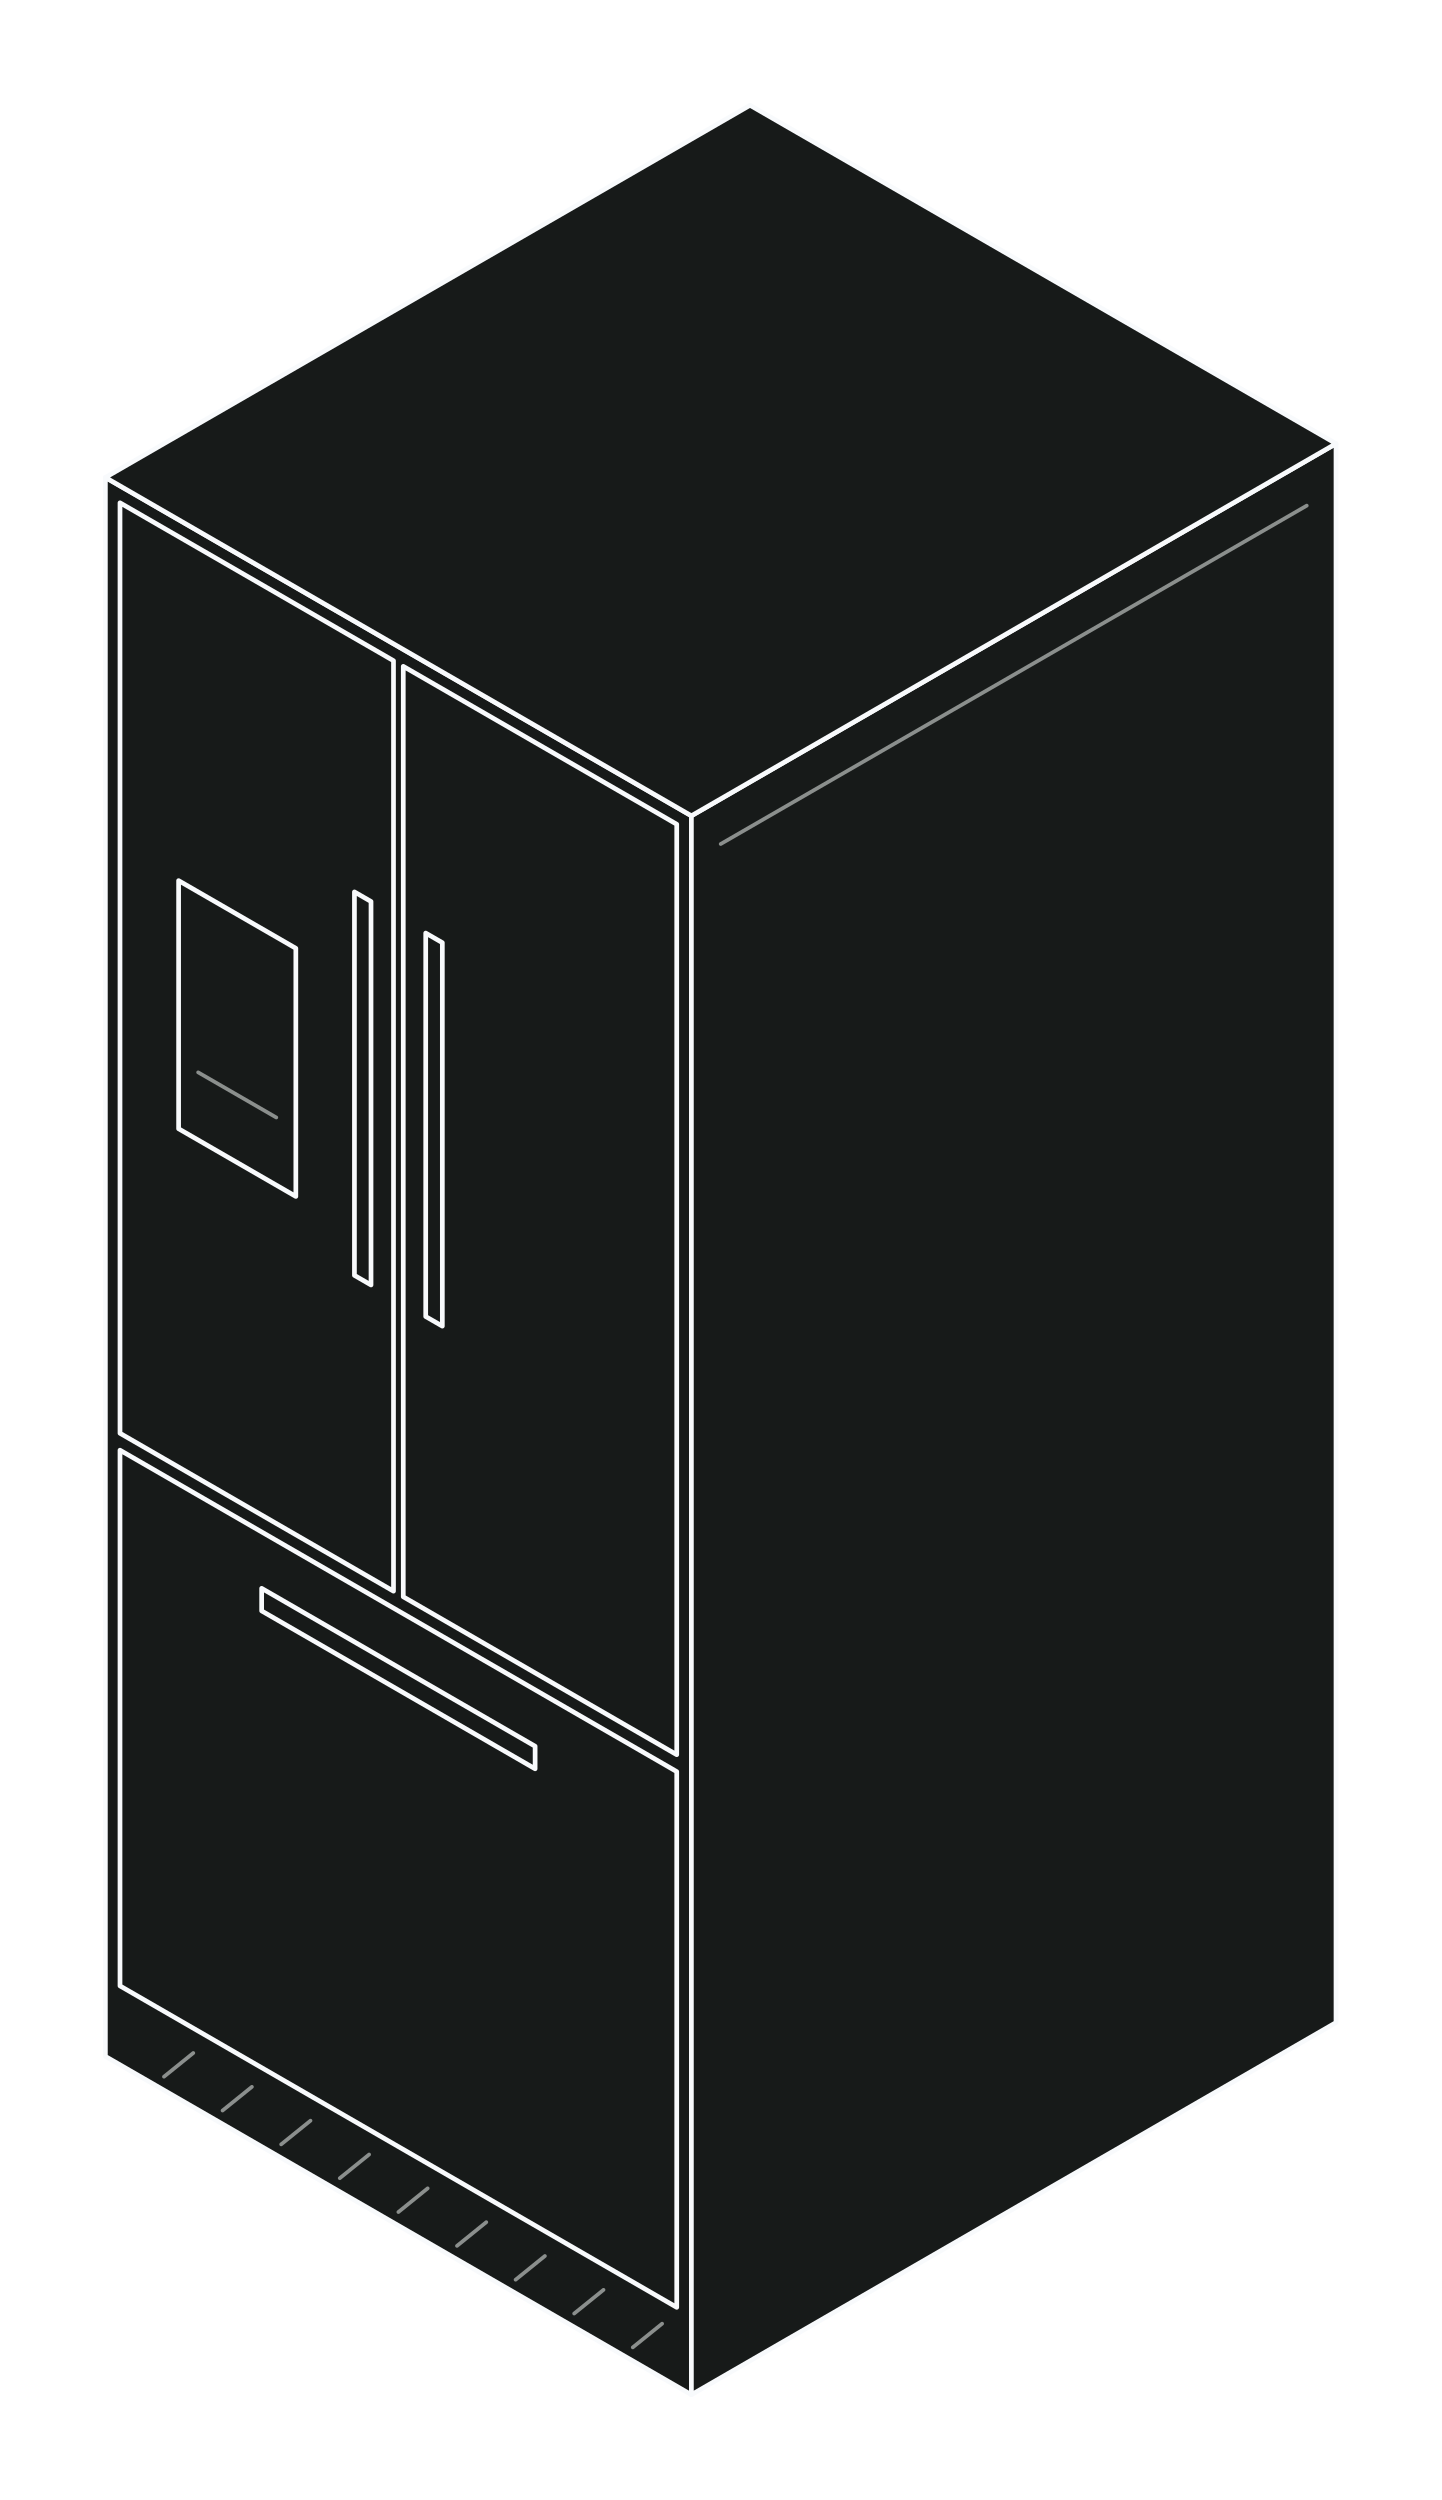
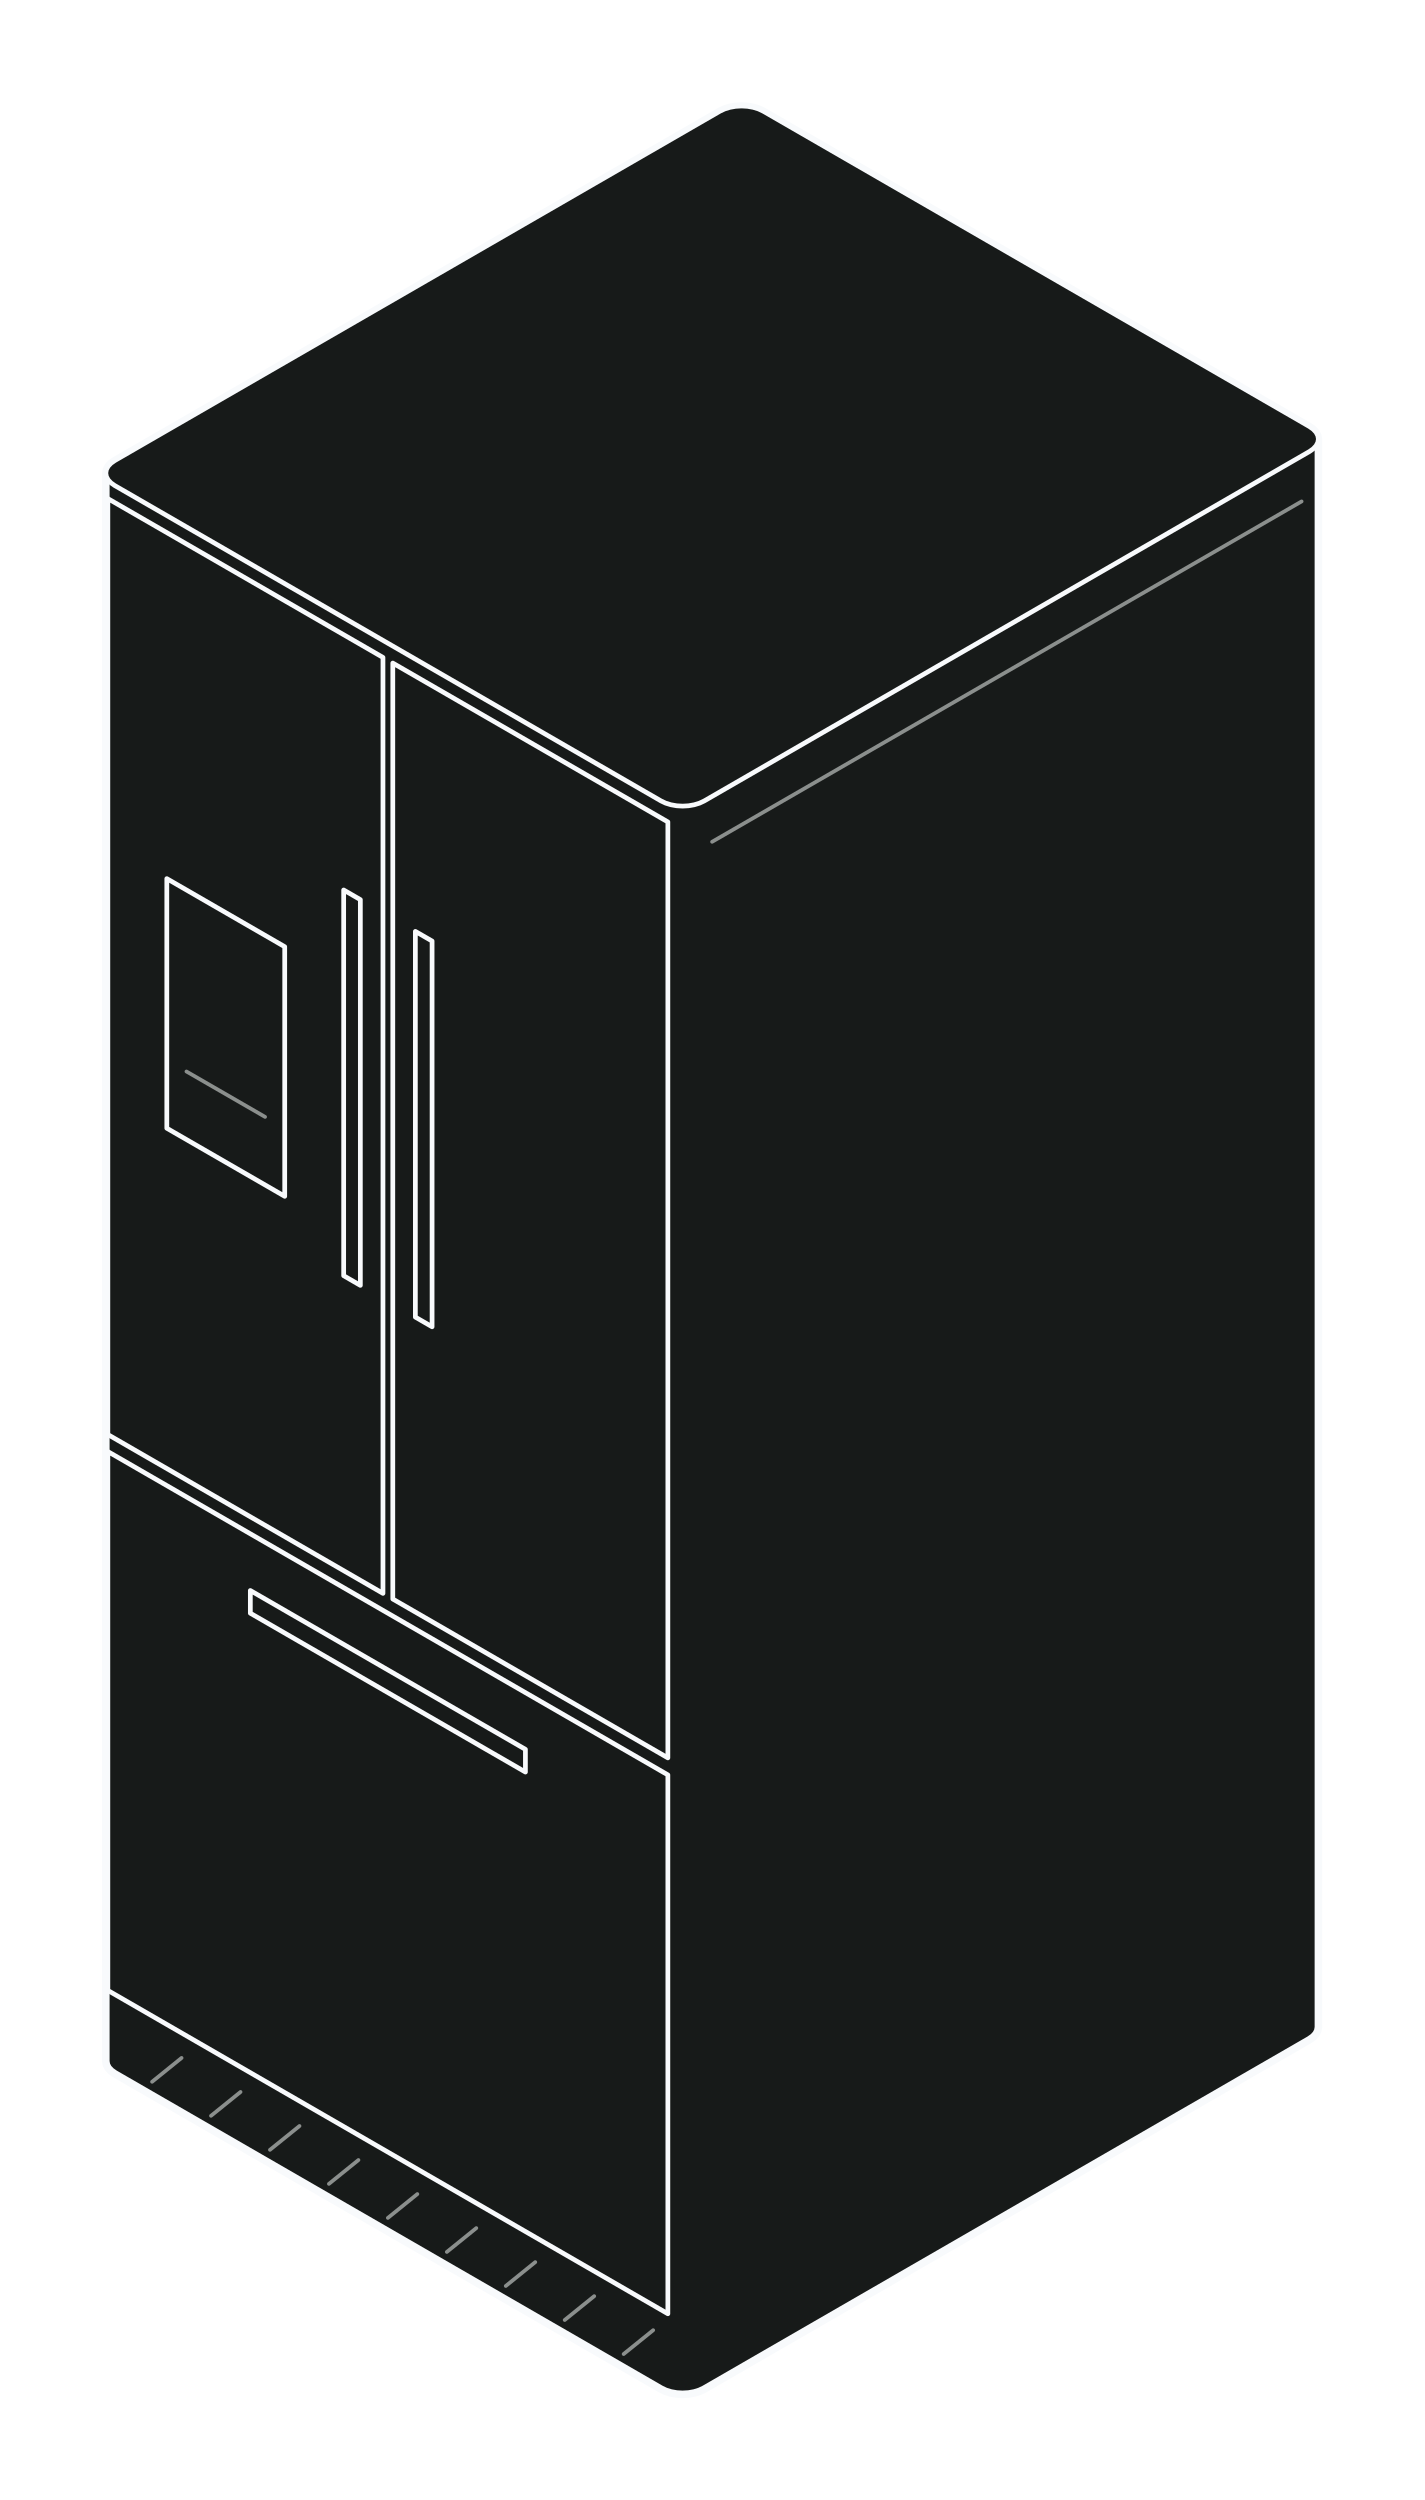
- <svg xmlns="http://www.w3.org/2000/svg" viewBox="-199.5 -448.0 383.4 665.0">
-   <polygon points="-171.47,99.00 -15.59,189.00 -15.59,-231.00 -171.47,-321.00" fill="#171a19" stroke="#f8fafc" stroke-width="1.25" stroke-linejoin="round" stroke-linecap="round" vector-effect="non-scaling-stroke" />
-   <polygon points="155.88,90.00 -15.59,189.00 -15.59,-231.00 155.88,-330.00" fill="#171a19" stroke="#f8fafc" stroke-width="1.25" stroke-linejoin="round" stroke-linecap="round" vector-effect="non-scaling-stroke" />
-   <polygon points="0.00,-420.00 155.88,-330.00 -15.59,-231.00 -171.47,-321.00" fill="#171a19" stroke="#f8fafc" stroke-width="1.25" stroke-linejoin="round" stroke-linecap="round" vector-effect="non-scaling-stroke" />
+ <svg xmlns="http://www.w3.org/2000/svg" viewBox="-196.1 -446.1 376.7 661.1">
+   <polygon points="-168.12,-321.00 -167.97,-321.91 -167.51,-322.79 -166.76,-323.59 -165.76,-324.30 -5.72,-416.70 -4.49,-417.28 -3.09,-417.71 -1.58,-417.98 -0.00,-418.07 1.58,-417.98 3.09,-417.71 4.49,-417.28 5.72,-416.70 150.17,-333.30 151.17,-332.59 151.92,-331.79 152.38,-330.91 152.54,-330.00 152.54,90.00 152.38,90.91 151.92,91.79 151.17,92.59 150.17,93.30 -9.87,185.70 -11.10,186.28 -12.49,186.71 -14.01,186.98 -15.59,187.07 -17.16,186.98 -18.68,186.71 -20.08,186.28 -21.30,185.70 -165.76,102.30 -166.76,101.59 -167.51,100.79 -167.97,99.91 -168.12,99.00" fill="#171a19" stroke="#f8fafc" stroke-width="2.0" stroke-linejoin="round" stroke-linecap="round" vector-effect="non-scaling-stroke" />
+   <polygon points="150.17,-333.30 151.17,-332.59 151.92,-331.79 152.38,-330.91 152.54,-330.00 152.38,-329.09 151.92,-328.21 151.17,-327.41 150.17,-326.70 -9.87,-234.30 -11.10,-233.72 -12.50,-233.29 -14.01,-233.02 -15.59,-232.93 -17.17,-233.02 -18.68,-233.29 -20.08,-233.72 -21.30,-234.30 -165.76,-317.70 -166.76,-318.41 -167.51,-319.21 -167.97,-320.09 -168.12,-321.00 -167.97,-321.91 -167.51,-322.79 -166.76,-323.59 -165.76,-324.30 -5.72,-416.70 -4.49,-417.28 -3.09,-417.71 -1.58,-417.98 -0.00,-418.07 1.58,-417.98 3.09,-417.71 4.49,-417.28 5.72,-416.70" fill="#171a19" stroke="#f8fafc" stroke-width="1.25" stroke-linejoin="round" stroke-linecap="round" vector-effect="non-scaling-stroke" />
  <polygon points="-167.58,-66.75 -94.83,-24.75 -94.83,-272.25 -167.58,-314.25" fill="none" stroke="#f8fafc" stroke-width="1.25" stroke-linejoin="round" stroke-linecap="round" vector-effect="non-scaling-stroke" />
  <polygon points="-92.23,-23.25 -19.49,18.75 -19.49,-228.75 -92.23,-270.75" fill="none" stroke="#f8fafc" stroke-width="1.25" stroke-linejoin="round" stroke-linecap="round" vector-effect="non-scaling-stroke" />
  <polygon points="-167.58,80.25 -19.49,165.75 -19.49,23.25 -167.58,-62.25" fill="none" stroke="#f8fafc" stroke-width="1.25" stroke-linejoin="round" stroke-linecap="round" vector-effect="non-scaling-stroke" />
  <polygon points="-105.22,-108.75 -100.81,-106.20 -100.81,-208.20 -105.22,-210.75" fill="none" stroke="#f8fafc" stroke-width="1.25" stroke-linejoin="round" stroke-linecap="round" vector-effect="non-scaling-stroke" />
  <polygon points="-86.26,-97.80 -81.84,-95.25 -81.84,-197.25 -86.26,-199.80" fill="none" stroke="#f8fafc" stroke-width="1.25" stroke-linejoin="round" stroke-linecap="round" vector-effect="non-scaling-stroke" />
  <polygon points="-129.90,-19.50 -57.16,22.50 -57.16,16.50 -129.90,-25.50" fill="none" stroke="#f8fafc" stroke-width="1.25" stroke-linejoin="round" stroke-linecap="round" vector-effect="non-scaling-stroke" />
  <polygon points="-151.99,-147.75 -120.81,-129.75 -120.81,-195.75 -151.99,-213.75" fill="none" stroke="#f8fafc" stroke-width="1.25" stroke-linejoin="round" stroke-linecap="round" vector-effect="non-scaling-stroke" />
  <line x1="-146.79" y1="-162.75" x2="-126.01" y2="-150.75" fill="none" stroke="#8b8f8d" stroke-width="1" stroke-linejoin="round" stroke-linecap="round" vector-effect="non-scaling-stroke" />
  <line x1="-155.88" y1="104.40" x2="-148.09" y2="98.10" fill="none" stroke="#8b8f8d" stroke-width="1" stroke-linejoin="round" stroke-linecap="round" vector-effect="non-scaling-stroke" />
  <line x1="-140.30" y1="113.40" x2="-132.50" y2="107.10" fill="none" stroke="#8b8f8d" stroke-width="1" stroke-linejoin="round" stroke-linecap="round" vector-effect="non-scaling-stroke" />
  <line x1="-124.71" y1="122.40" x2="-116.91" y2="116.10" fill="none" stroke="#8b8f8d" stroke-width="1" stroke-linejoin="round" stroke-linecap="round" vector-effect="non-scaling-stroke" />
  <line x1="-109.12" y1="131.40" x2="-101.32" y2="125.10" fill="none" stroke="#8b8f8d" stroke-width="1" stroke-linejoin="round" stroke-linecap="round" vector-effect="non-scaling-stroke" />
  <line x1="-93.53" y1="140.40" x2="-85.74" y2="134.10" fill="none" stroke="#8b8f8d" stroke-width="1" stroke-linejoin="round" stroke-linecap="round" vector-effect="non-scaling-stroke" />
  <line x1="-77.94" y1="149.40" x2="-70.15" y2="143.10" fill="none" stroke="#8b8f8d" stroke-width="1" stroke-linejoin="round" stroke-linecap="round" vector-effect="non-scaling-stroke" />
  <line x1="-62.35" y1="158.40" x2="-54.56" y2="152.10" fill="none" stroke="#8b8f8d" stroke-width="1" stroke-linejoin="round" stroke-linecap="round" vector-effect="non-scaling-stroke" />
  <line x1="-46.77" y1="167.40" x2="-38.97" y2="161.10" fill="none" stroke="#8b8f8d" stroke-width="1" stroke-linejoin="round" stroke-linecap="round" vector-effect="non-scaling-stroke" />
  <line x1="-31.18" y1="176.40" x2="-23.38" y2="170.10" fill="none" stroke="#8b8f8d" stroke-width="1" stroke-linejoin="round" stroke-linecap="round" vector-effect="non-scaling-stroke" />
  <line x1="148.09" y1="-313.50" x2="-7.79" y2="-223.50" fill="none" stroke="#8b8f8d" stroke-width="1" stroke-linejoin="round" stroke-linecap="round" vector-effect="non-scaling-stroke" />
</svg>
